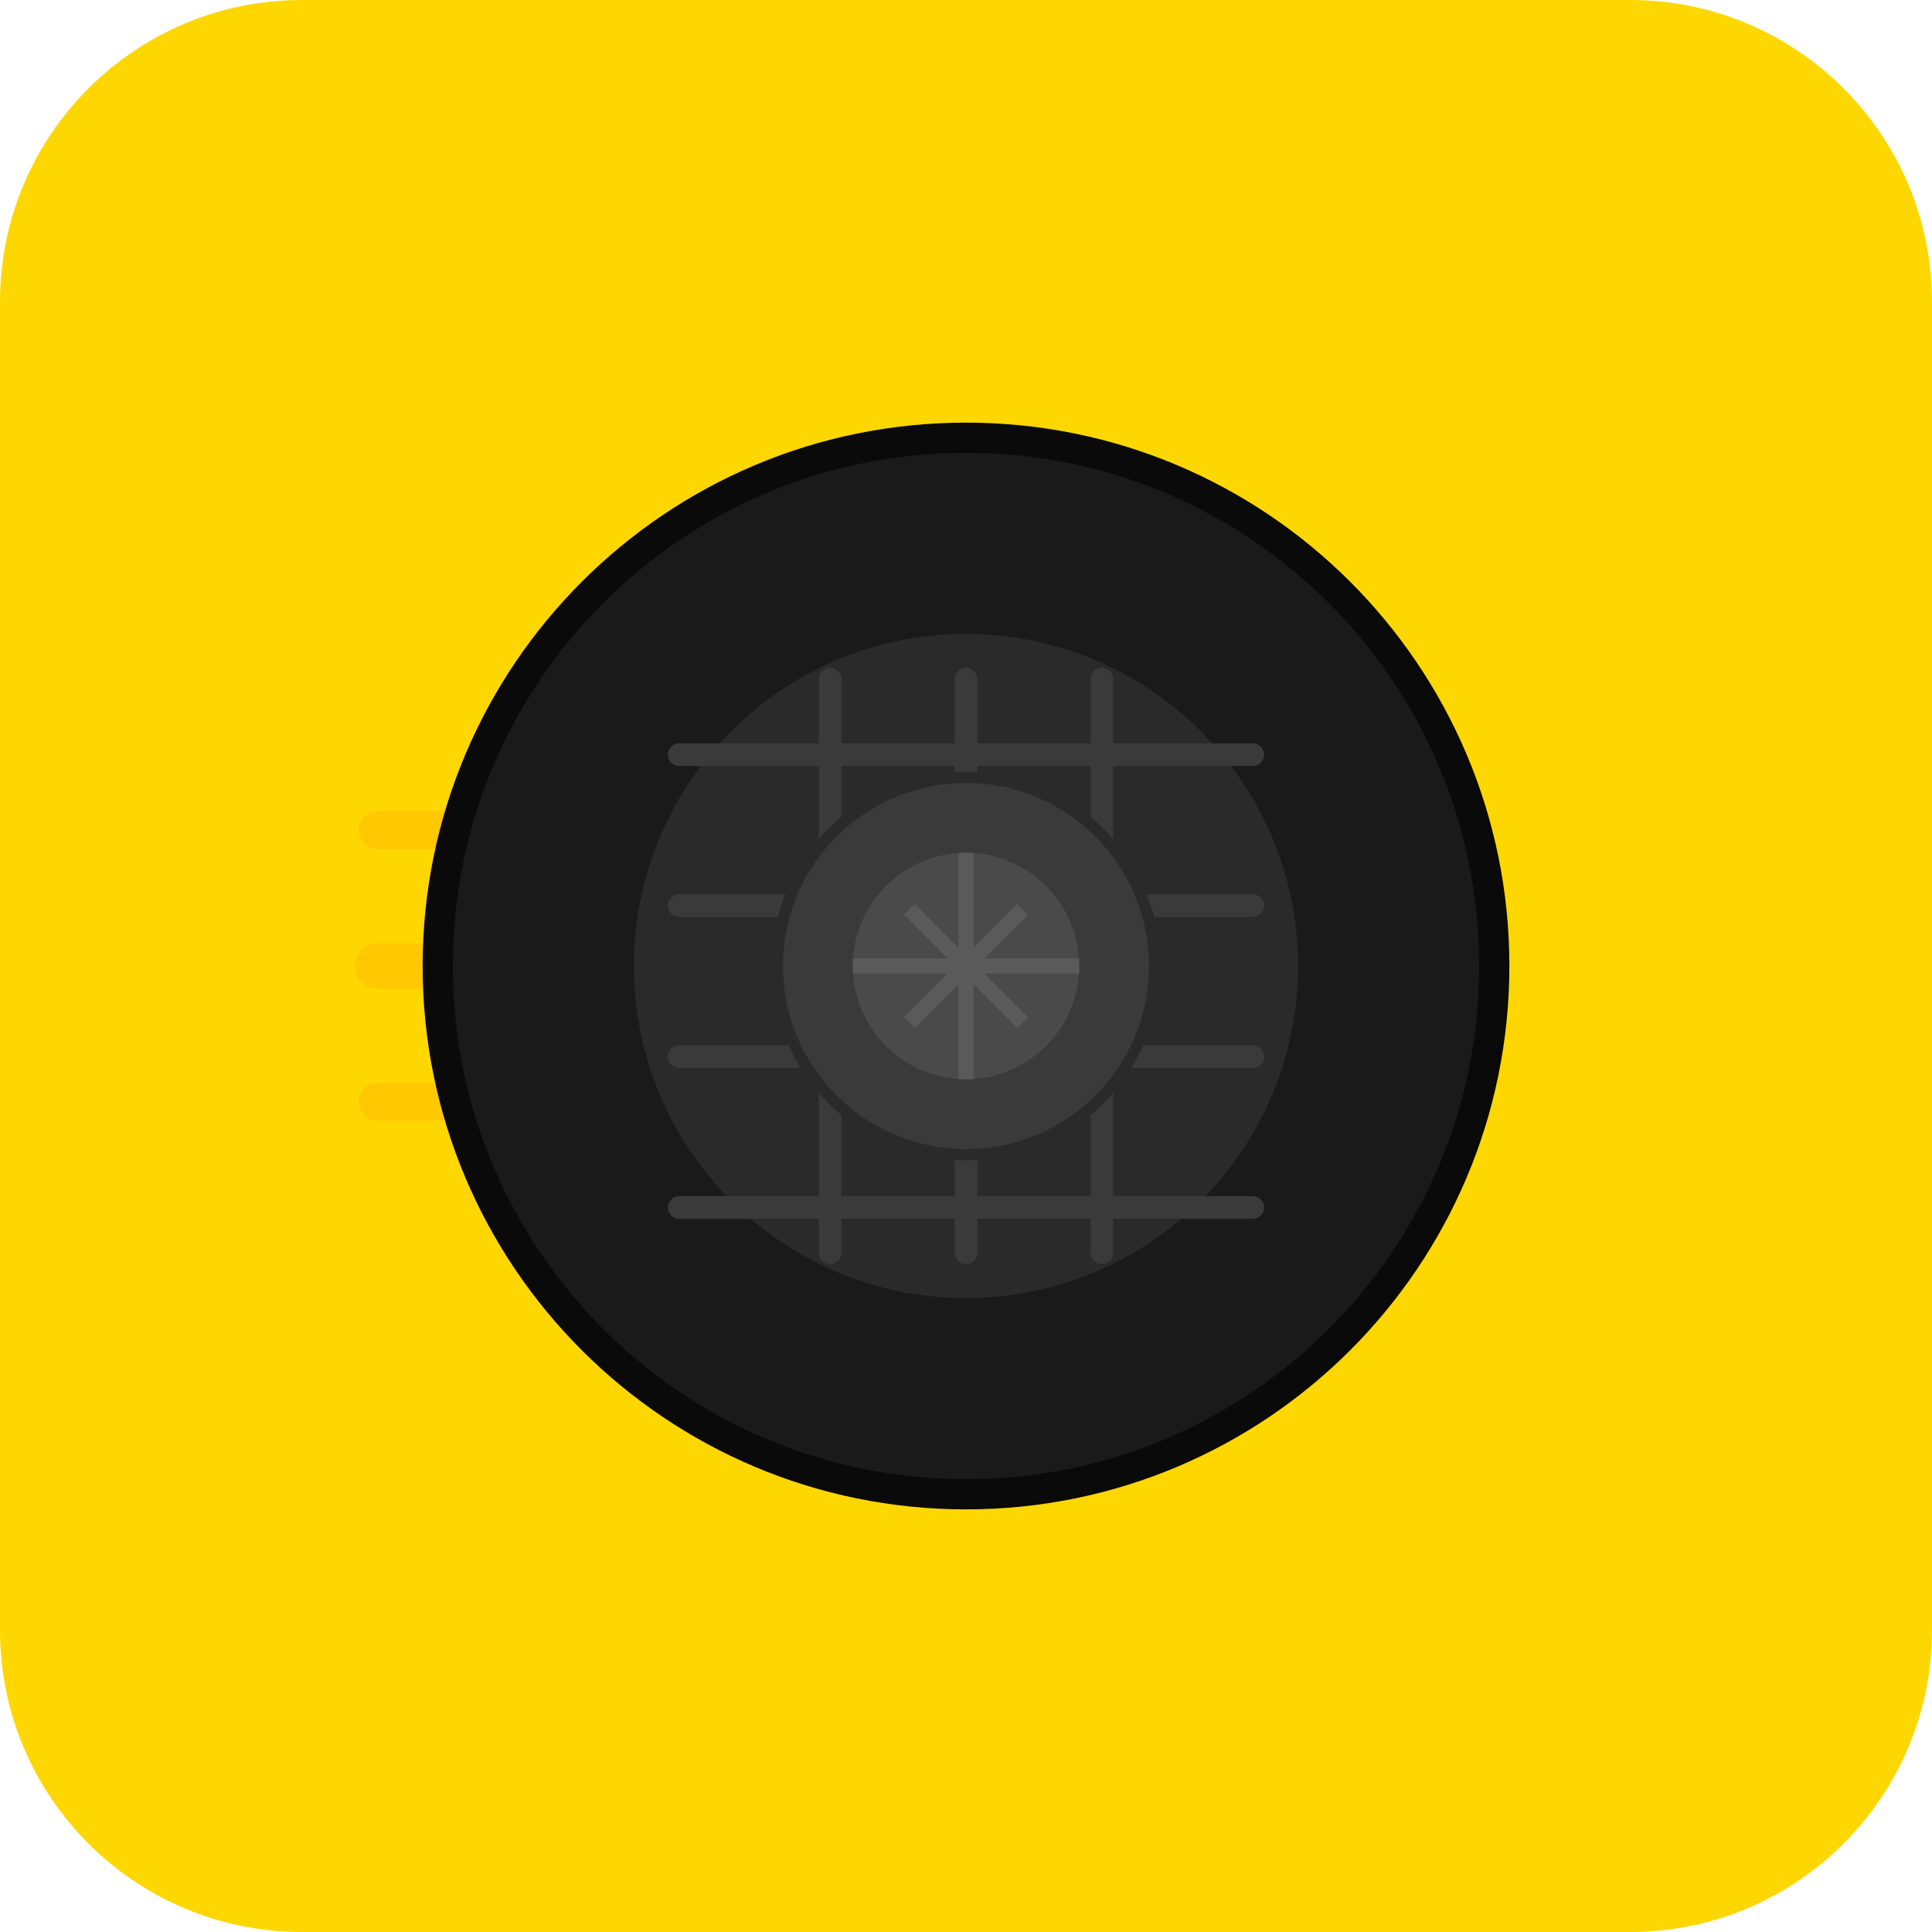
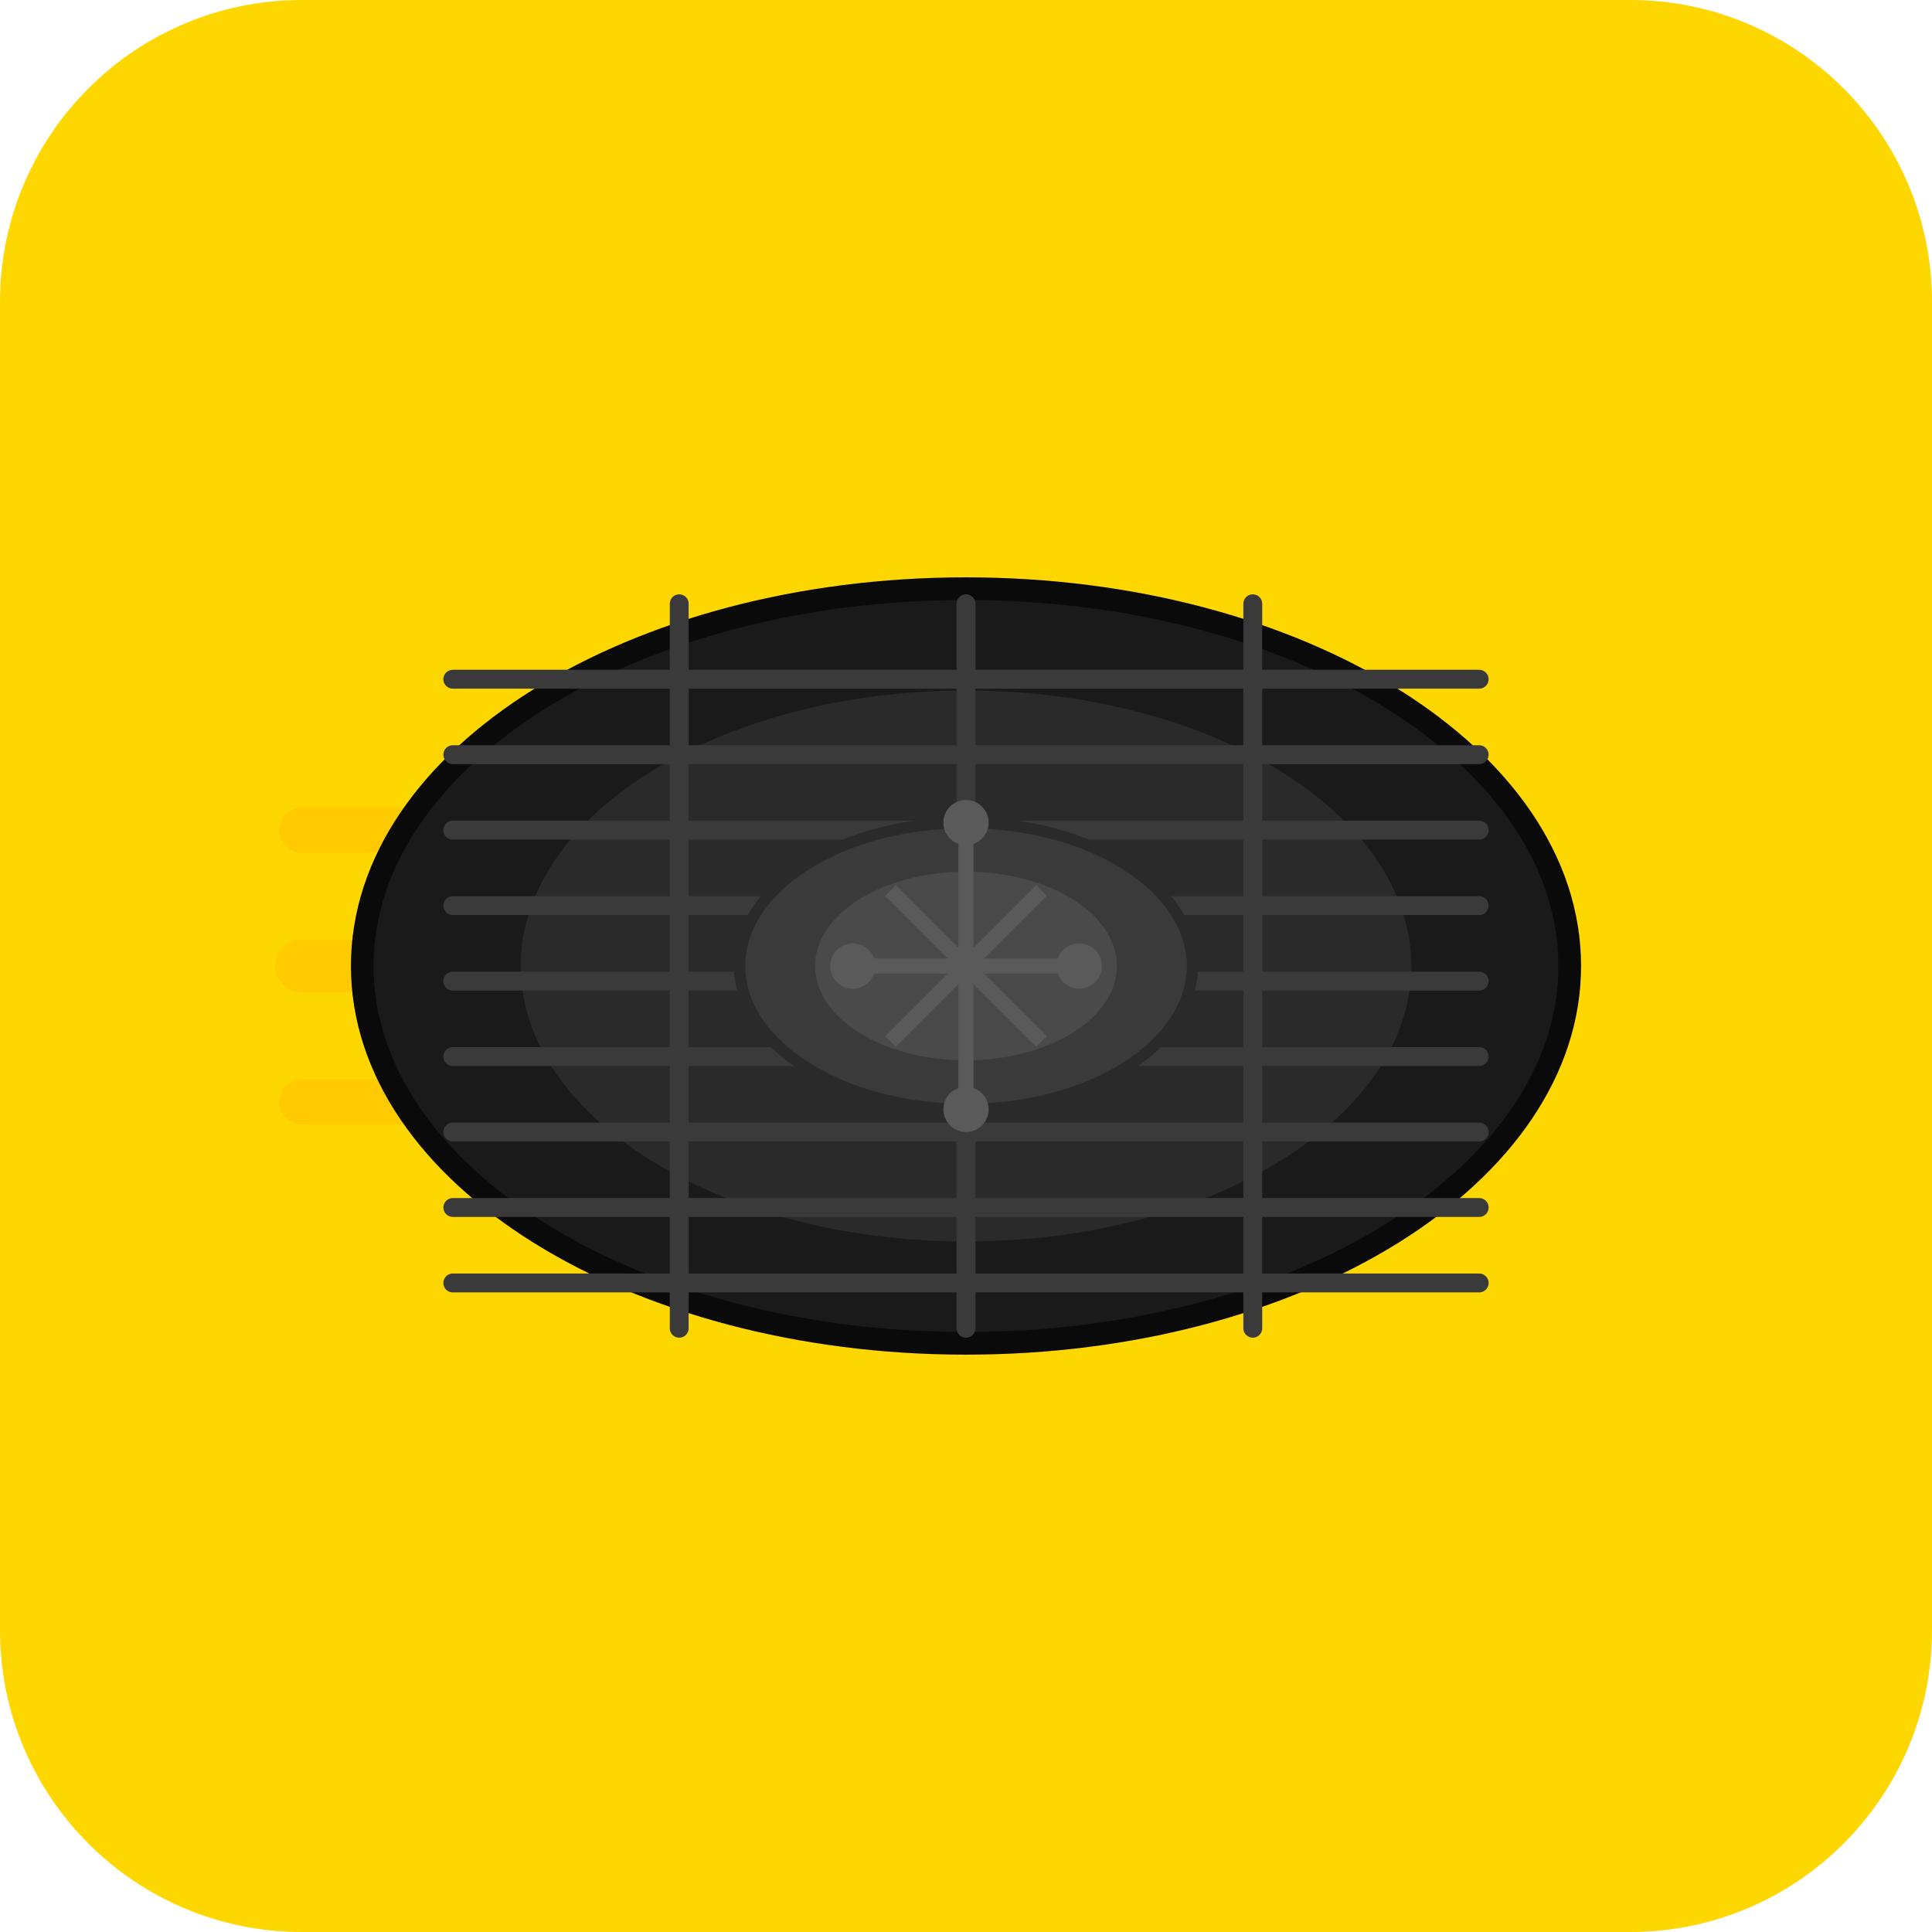
<svg xmlns="http://www.w3.org/2000/svg" viewBox="0 0 512 512" width="512" height="512">
  <rect width="512" height="512" rx="80" fill="#FFD700" />
-   <g opacity="0.3">
-     <path d="M 100 256 L 150 256" stroke="#FFA500" stroke-width="12" stroke-linecap="round" fill="none" />
-     <path d="M 100 220 L 160 220" stroke="#FFA500" stroke-width="10" stroke-linecap="round" fill="none" />
-     <path d="M 100 292 L 160 292" stroke="#FFA500" stroke-width="10" stroke-linecap="round" fill="none" />
+   <g opacity="0.25">
+     <path d="M 80 256 L 140 256" stroke="#FFA500" stroke-width="14" stroke-linecap="round" fill="none" />
+     <path d="M 80 220 L 150 220" stroke="#FFA500" stroke-width="12" stroke-linecap="round" fill="none" />
+     <path d="M 80 292 L 150 292" stroke="#FFA500" stroke-width="12" stroke-linecap="round" fill="none" />
  </g>
-   <circle cx="256" cy="256" r="140" fill="#1a1a1a" stroke="#0a0a0a" stroke-width="8" />
-   <circle cx="256" cy="256" r="90" fill="#2a2a2a" stroke="#1a1a1a" stroke-width="4" />
-   <g stroke="#3a3a3a" stroke-width="6" fill="none" stroke-linecap="round">
-     <line x1="180" y1="200" x2="332" y2="200" />
-     <line x1="180" y1="240" x2="332" y2="240" />
-     <line x1="180" y1="280" x2="332" y2="280" />
-     <line x1="180" y1="320" x2="332" y2="320" />
-     <line x1="220" y1="180" x2="220" y2="332" />
-     <line x1="256" y1="180" x2="256" y2="332" />
-     <line x1="292" y1="180" x2="292" y2="332" />
+   <ellipse cx="256" cy="256" rx="160" ry="100" fill="#1a1a1a" stroke="#0a0a0a" stroke-width="6" />
+   <ellipse cx="256" cy="256" rx="120" ry="75" fill="#2a2a2a" stroke="#1a1a1a" stroke-width="4" />
+   <g stroke="#3a3a3a" stroke-width="5" fill="none" stroke-linecap="round">
+     <line x1="120" y1="180" x2="392" y2="180" />
+     <line x1="120" y1="200" x2="392" y2="200" />
+     <line x1="120" y1="220" x2="392" y2="220" />
+     <line x1="120" y1="240" x2="392" y2="240" />
+     <line x1="120" y1="260" x2="392" y2="260" />
+     <line x1="120" y1="280" x2="392" y2="280" />
+     <line x1="120" y1="300" x2="392" y2="300" />
+     <line x1="120" y1="320" x2="392" y2="320" />
+     <line x1="120" y1="340" x2="392" y2="340" />
+     <line x1="180" y1="160" x2="180" y2="352" />
+     <line x1="256" y1="160" x2="256" y2="352" />
+     <line x1="332" y1="160" x2="332" y2="352" />
  </g>
-   <circle cx="256" cy="256" r="50" fill="#3a3a3a" stroke="#2a2a2a" stroke-width="3" />
-   <circle cx="256" cy="256" r="30" fill="#4a4a4a" />
+   <ellipse cx="256" cy="256" rx="60" ry="38" fill="#3a3a3a" stroke="#2a2a2a" stroke-width="3" />
+   <ellipse cx="256" cy="256" rx="40" ry="25" fill="#4a4a4a" />
  <g stroke="#5a5a5a" stroke-width="4" fill="none">
-     <line x1="256" y1="226" x2="256" y2="286" />
+     <line x1="256" y1="218" x2="256" y2="294" />
    <line x1="226" y1="256" x2="286" y2="256" />
-     <line x1="241" y1="241" x2="271" y2="271" />
-     <line x1="271" y1="241" x2="241" y2="271" />
+     <line x1="236" y1="236" x2="276" y2="276" />
+     <line x1="276" y1="236" x2="236" y2="276" />
  </g>
+   <circle cx="256" cy="218" r="6" fill="#5a5a5a" />
+   <circle cx="256" cy="294" r="6" fill="#5a5a5a" />
+   <circle cx="226" cy="256" r="6" fill="#5a5a5a" />
+   <circle cx="286" cy="256" r="6" fill="#5a5a5a" />
</svg>
